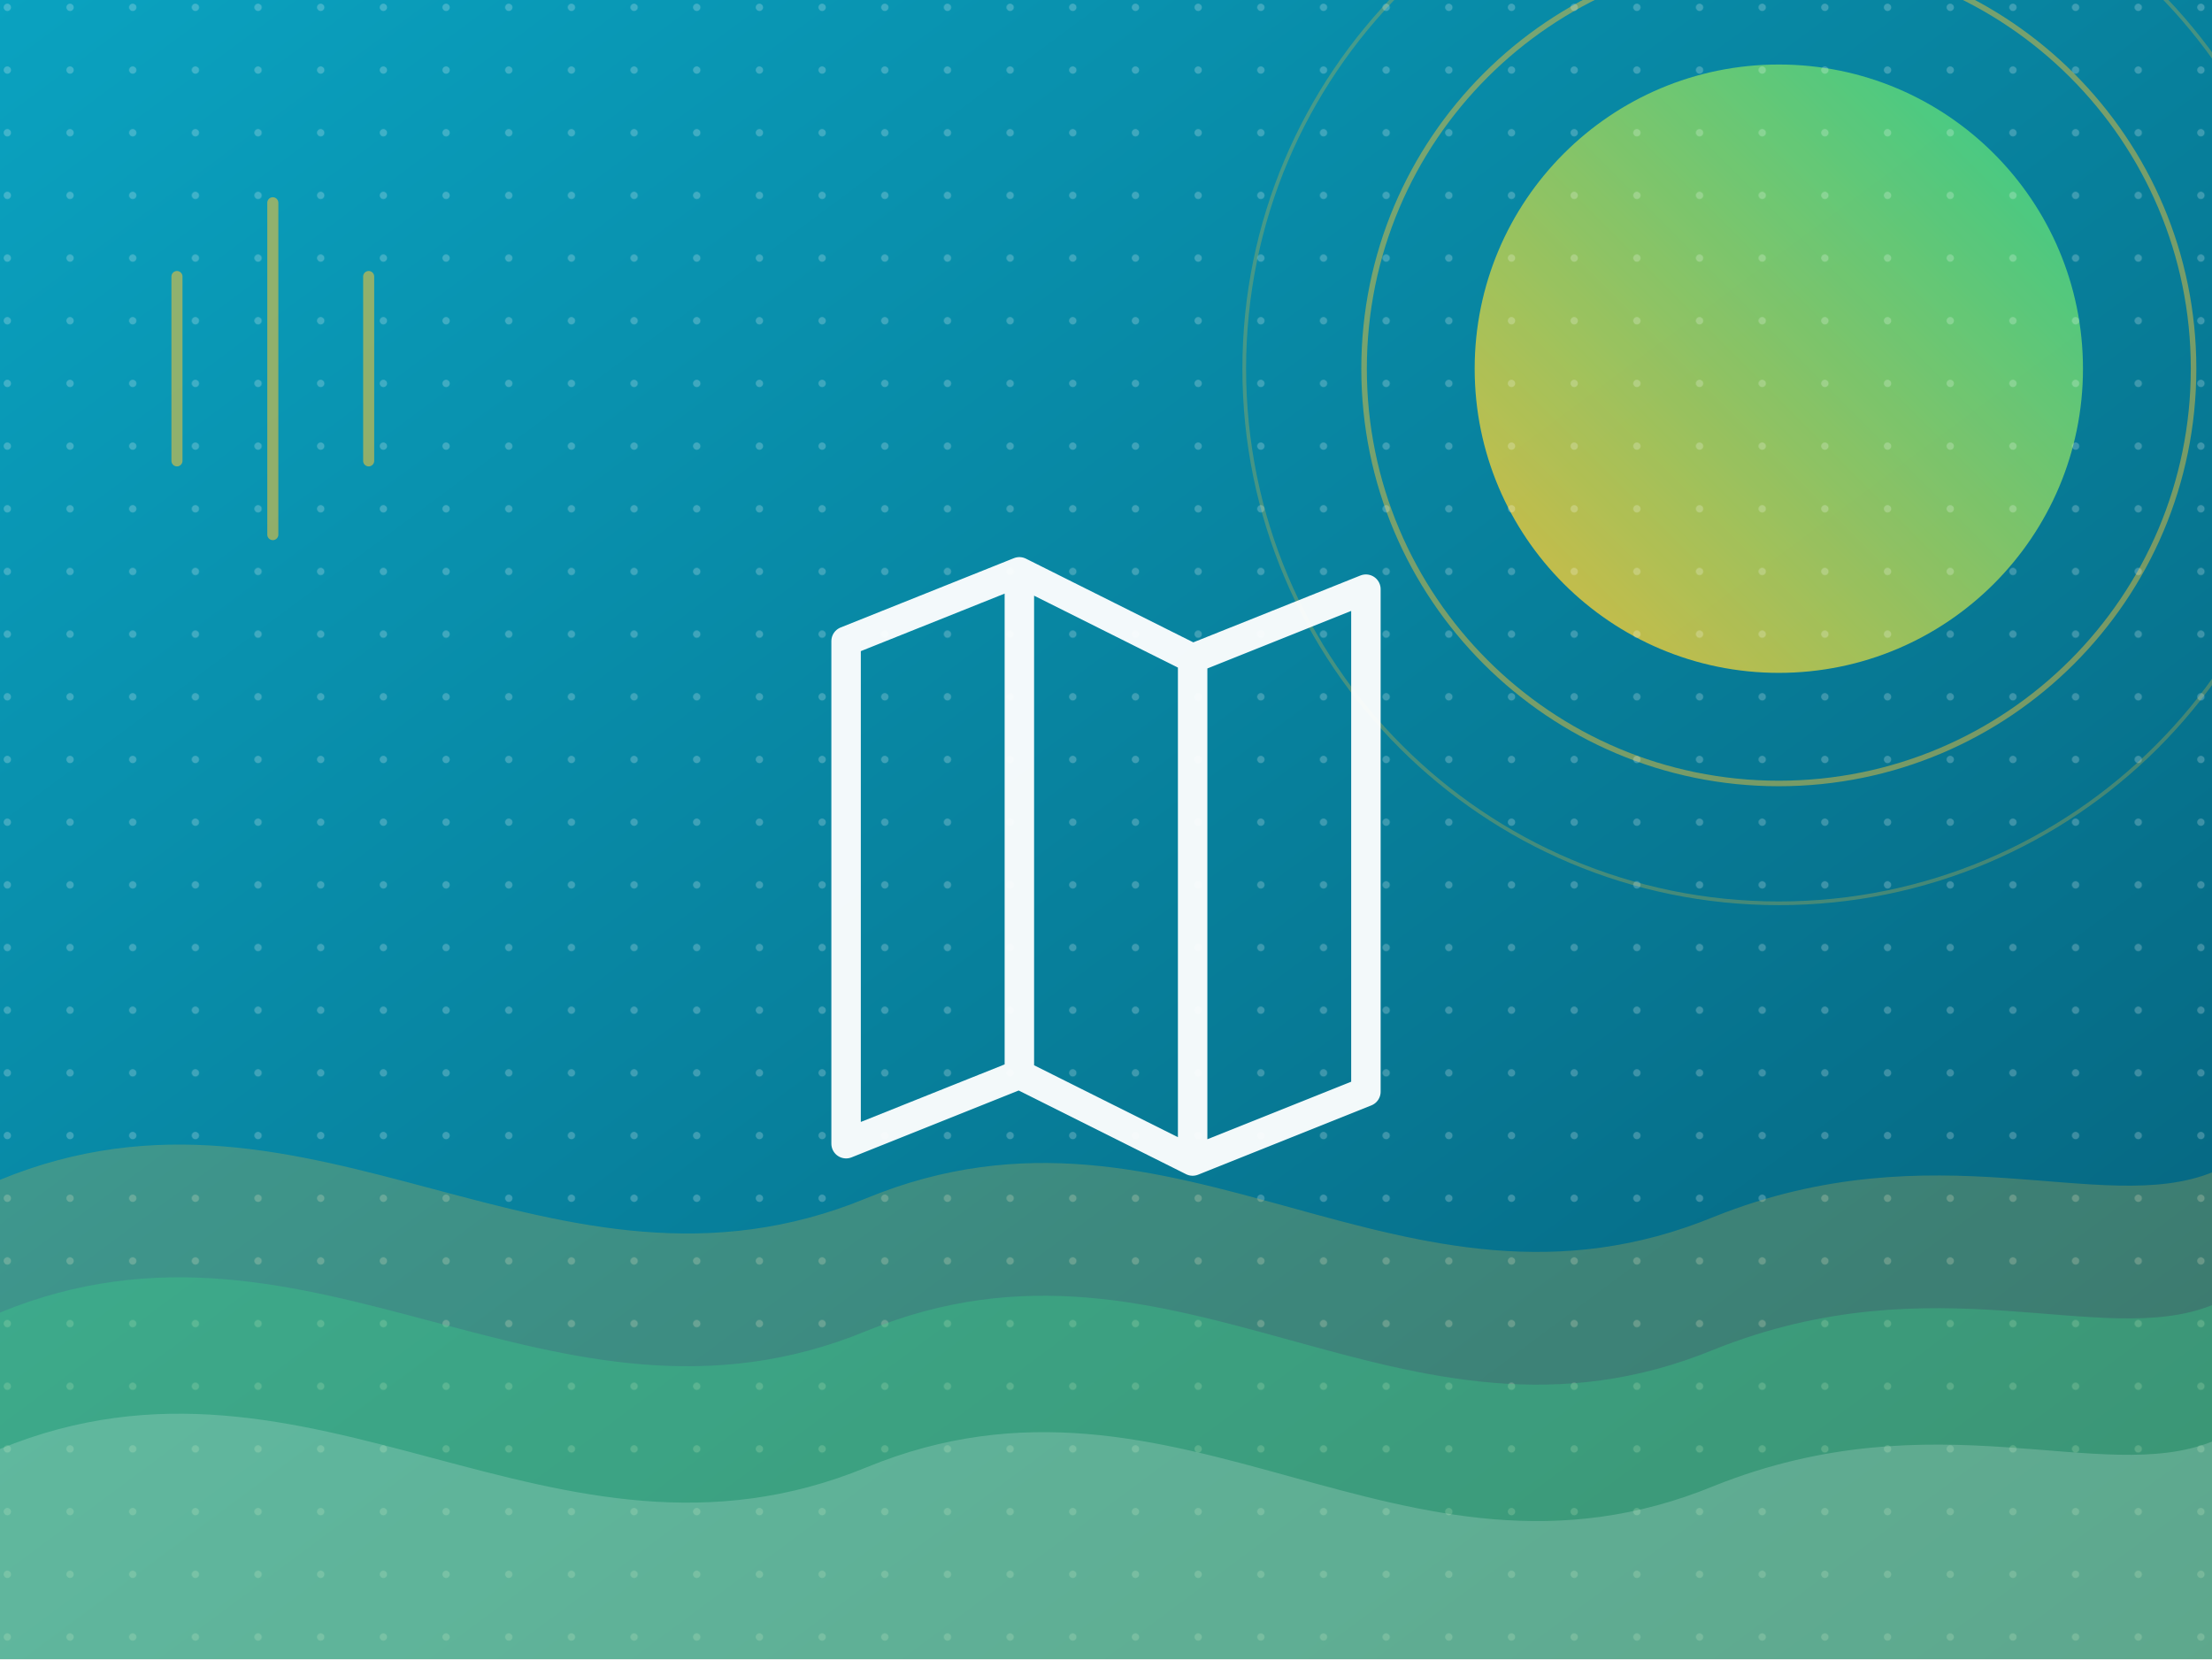
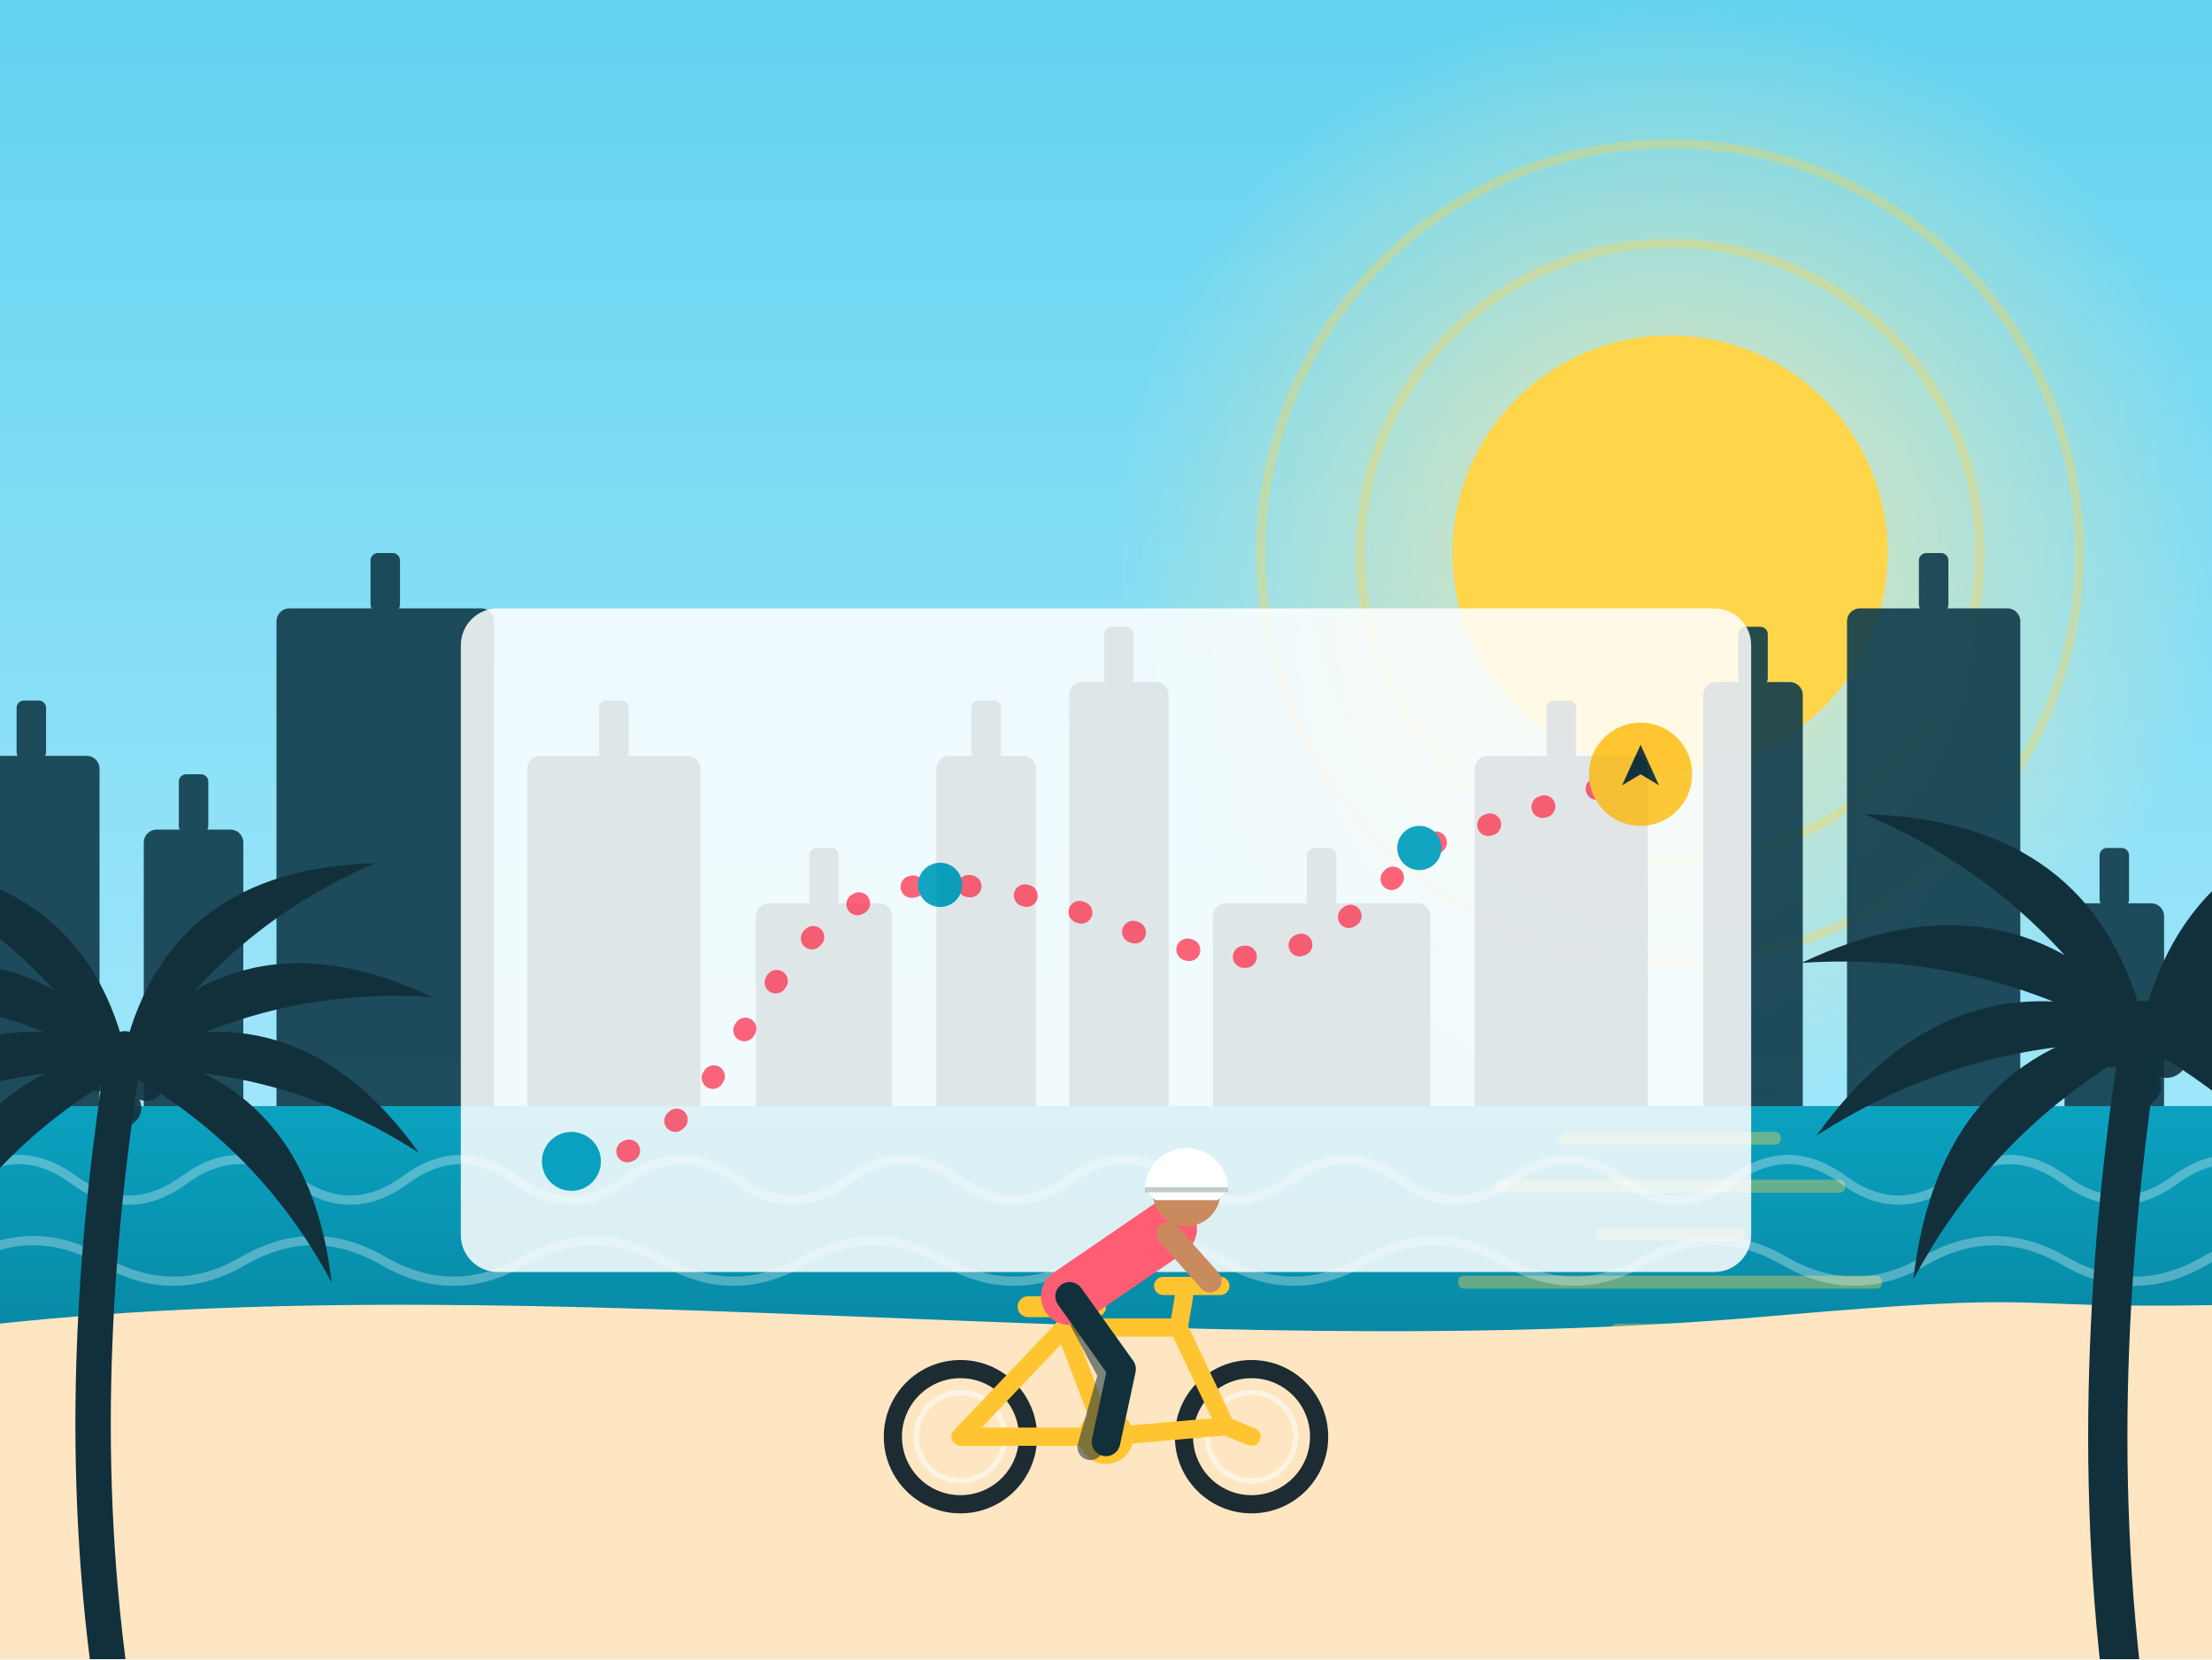
- <svg xmlns="http://www.w3.org/2000/svg" viewBox="0 0 1200 900" width="1200" height="900" role="img" aria-label="routes map">
+ <svg xmlns="http://www.w3.org/2000/svg" viewBox="0 0 1200 900" width="1200" height="900" preserveAspectRatio="xMidYMid slice" role="img" aria-label="A map of cycling routes across Miami Beach">
  <defs>
-     <linearGradient id="g1" x1="0" y1="0" x2="1" y2="1">
+     <linearGradient id="sky" x1="0" y1="0" x2="0" y2="1">
+       <stop offset="0" stop-color="#63d3f0" />
+       <stop offset="1" stop-color="#bdf0ff" />
+     </linearGradient>
+     <linearGradient id="sea" x1="0" y1="0" x2="0" y2="1">
      <stop offset="0" stop-color="#0aa2c0" />
-       <stop offset="1" stop-color="#05607a" />
+       <stop offset="1" stop-color="#04657f" />
    </linearGradient>
-     <linearGradient id="g2" x1="0" y1="1" x2="1" y2="0">
-       <stop offset="0" stop-color="#ffc531" />
-       <stop offset="1" stop-color="#39d98a" />
-     </linearGradient>
-     <pattern id="dots" width="34" height="34" patternUnits="userSpaceOnUse">
-       <circle cx="4" cy="4" r="2" fill="#ffffff" opacity=".22" />
-     </pattern>
+     <radialGradient id="glow" cx=".5" cy=".5" r=".5">
+       <stop offset="0" stop-color="#ffe9a8" stop-opacity=".85" />
+       <stop offset="1" stop-color="#ffe9a8" stop-opacity="0" />
+     </radialGradient>
  </defs>
-   <rect width="1200" height="900" fill="url(#g1)" />
-   <circle cx="965" cy="200" r="165" fill="url(#g2)" opacity=".85" />
-   <circle cx="965" cy="200" r="225" fill="none" stroke="#ffc531" stroke-width="3" opacity=".45" />
-   <circle cx="965" cy="200" r="290" fill="none" stroke="#ffc531" stroke-width="2" opacity=".25" />
-   <rect width="1200" height="900" fill="url(#dots)" />
-   <path d="M0 640 C170 570 300 720 470 650 C640 580 760 730 930 660 C1050 612 1140 660 1200 636 L1200 900 L0 900 Z" fill="#ffc531" opacity=".22" />
-   <path d="M0 712 C170 642 300 792 470 722 C640 652 760 802 930 732 C1050 684 1140 732 1200 708 L1200 900 L0 900 Z" fill="#39d98a" opacity=".3" />
-   <path d="M0 786 C170 716 300 866 470 796 C640 726 760 876 930 806 C1050 758 1140 806 1200 782 L1200 900 L0 900 Z" fill="#ffffff" opacity=".18" />
-   <g transform="translate(365 235) scale(4.7)" fill="none" stroke="#ffffff" stroke-width="3.4" stroke-linecap="round" stroke-linejoin="round" opacity=".95">
-     <path d="M20 24 L40 16 L60 26 L80 18 L80 76 L60 84 L40 74 L20 82 Z M40 16 L40 74 M60 26 L60 84" />
+   <rect width="1200" height="900" fill="url(#sky)" />
+   <circle cx="906" cy="300" r="300" fill="url(#glow)" />
+   <circle cx="906" cy="300" r="118" fill="#ffd54a" />
+   <g fill="none" stroke="#ffd54a" stroke-width="5" opacity=".35">
+     <circle cx="906" cy="300" r="168" />
+     <circle cx="906" cy="300" r="222" />
  </g>
-   <g stroke="#ffc531" stroke-width="6" stroke-linecap="round" opacity=".55">
-     <path d="M96 150 L96 250" />
-     <path d="M148 110 L148 290" />
-     <path d="M200 150 L200 250" />
+   <g fill="#0f3b4a" opacity=".9">
+     <rect x="-20" y="410" width="74" height="202" rx="7" />
+     <rect x="9.0" y="380" width="16" height="32" rx="4" />
+     <rect x="-12" y="450" width="58" height="6" rx="3" opacity=".4" />
+     <rect x="-12" y="490" width="58" height="6" rx="3" opacity=".4" />
+     <rect x="-12" y="530" width="58" height="6" rx="3" opacity=".4" />
+     <rect x="78" y="450" width="54" height="162" rx="7" />
+     <rect x="97.0" y="420" width="16" height="32" rx="4" />
+     <rect x="86" y="490" width="38" height="6" rx="3" opacity=".4" />
+     <rect x="86" y="530" width="38" height="6" rx="3" opacity=".4" />
+     <rect x="150" y="330" width="118" height="282" rx="7" />
+     <rect x="201.0" y="300" width="16" height="32" rx="4" />
+     <rect x="158" y="370" width="102" height="6" rx="3" opacity=".4" />
+     <rect x="158" y="410" width="102" height="6" rx="3" opacity=".4" />
+     <rect x="158" y="450" width="102" height="6" rx="3" opacity=".4" />
+     <rect x="158" y="490" width="102" height="6" rx="3" opacity=".4" />
+     <rect x="286" y="410" width="94" height="202" rx="7" />
+     <rect x="325.0" y="380" width="16" height="32" rx="4" />
+     <rect x="294" y="450" width="78" height="6" rx="3" opacity=".4" />
+     <rect x="294" y="490" width="78" height="6" rx="3" opacity=".4" />
+     <rect x="294" y="530" width="78" height="6" rx="3" opacity=".4" />
+     <rect x="410" y="490" width="74" height="122" rx="7" />
+     <rect x="439.0" y="460" width="16" height="32" rx="4" />
+     <rect x="418" y="530" width="58" height="6" rx="3" opacity=".4" />
+     <rect x="508" y="410" width="54" height="202" rx="7" />
+     <rect x="527.0" y="380" width="16" height="32" rx="4" />
+     <rect x="516" y="450" width="38" height="6" rx="3" opacity=".4" />
+     <rect x="516" y="490" width="38" height="6" rx="3" opacity=".4" />
+     <rect x="516" y="530" width="38" height="6" rx="3" opacity=".4" />
+     <rect x="580" y="370" width="54" height="242" rx="7" />
+     <rect x="599.0" y="340" width="16" height="32" rx="4" />
+     <rect x="588" y="410" width="38" height="6" rx="3" opacity=".4" />
+     <rect x="588" y="450" width="38" height="6" rx="3" opacity=".4" />
+     <rect x="588" y="490" width="38" height="6" rx="3" opacity=".4" />
+     <rect x="588" y="530" width="38" height="6" rx="3" opacity=".4" />
+     <rect x="658" y="490" width="118" height="122" rx="7" />
+     <rect x="709.0" y="460" width="16" height="32" rx="4" />
+     <rect x="666" y="530" width="102" height="6" rx="3" opacity=".4" />
+     <rect x="800" y="410" width="94" height="202" rx="7" />
+     <rect x="839.0" y="380" width="16" height="32" rx="4" />
+     <rect x="808" y="450" width="78" height="6" rx="3" opacity=".4" />
+     <rect x="808" y="490" width="78" height="6" rx="3" opacity=".4" />
+     <rect x="808" y="530" width="78" height="6" rx="3" opacity=".4" />
+     <rect x="924" y="370" width="54" height="242" rx="7" />
+     <rect x="943.0" y="340" width="16" height="32" rx="4" />
+     <rect x="932" y="410" width="38" height="6" rx="3" opacity=".4" />
+     <rect x="932" y="450" width="38" height="6" rx="3" opacity=".4" />
+     <rect x="932" y="490" width="38" height="6" rx="3" opacity=".4" />
+     <rect x="932" y="530" width="38" height="6" rx="3" opacity=".4" />
+     <rect x="1002" y="330" width="94" height="282" rx="7" />
+     <rect x="1041.0" y="300" width="16" height="32" rx="4" />
+     <rect x="1010" y="370" width="78" height="6" rx="3" opacity=".4" />
+     <rect x="1010" y="410" width="78" height="6" rx="3" opacity=".4" />
+     <rect x="1010" y="450" width="78" height="6" rx="3" opacity=".4" />
+     <rect x="1010" y="490" width="78" height="6" rx="3" opacity=".4" />
+     <rect x="1120" y="490" width="54" height="122" rx="7" />
+     <rect x="1139.0" y="460" width="16" height="32" rx="4" />
+     <rect x="1128" y="530" width="38" height="6" rx="3" opacity=".4" />
+     <rect x="1204" y="330" width="74" height="282" rx="7" />
+     <rect x="1233.0" y="300" width="16" height="32" rx="4" />
+     <rect x="1212" y="370" width="58" height="6" rx="3" opacity=".4" />
+     <rect x="1212" y="410" width="58" height="6" rx="3" opacity=".4" />
+     <rect x="1212" y="450" width="58" height="6" rx="3" opacity=".4" />
+     <rect x="1212" y="490" width="58" height="6" rx="3" opacity=".4" />
+   </g>
+   <rect x="0" y="600" width="1200" height="300" fill="url(#sea)" />
+   <g fill="#ffd54a" opacity=".38">
+     <rect x="846" y="614" width="120" height="7" rx="3" />
+     <rect x="811" y="640" width="190" height="7" rx="3" />
+     <rect x="866" y="666" width="80" height="7" rx="3" />
+     <rect x="791" y="692" width="230" height="7" rx="3" />
+     <rect x="874" y="718" width="64" height="7" rx="3" />
+     <rect x="831" y="744" width="150" height="7" rx="3" />
+   </g>
+   <g fill="none" stroke="#ffffff" stroke-width="5" opacity=".3" stroke-linecap="round">
+     <path d="M-20 640 q 30 -22 60 0 t 60 0 q 30 -22 60 0 t 60 0 q 30 -22 60 0 t 60 0 q 30 -22 60 0 t 60 0 q 30 -22 60 0 t 60 0 q 30 -22 60 0 t 60 0 q 30 -22 60 0 t 60 0 q 30 -22 60 0 t 60 0 q 30 -22 60 0 t 60 0 q 30 -22 60 0 t 60 0 q 30 -22 60 0 t 60 0" />
+     <path d="M-20 684 q 38 -22 76 0 t 76 0 q 38 -22 76 0 t 76 0 q 38 -22 76 0 t 76 0 q 38 -22 76 0 t 76 0 q 38 -22 76 0 t 76 0 q 38 -22 76 0 t 76 0 q 38 -22 76 0 t 76 0 q 38 -22 76 0 t 76 0 q 38 -22 76 0 t 76 0" />
+   </g>
+   <path d="M0 718 C300 686 640 742 960 714 C1120 700 1080 710 1200 708 L1200 900 L0 900 Z" fill="#ffe6c2" />
+   <g transform="translate(60 912) scale(1.28)">
+     <path d="M0 0 C-14 -100 -6 -192 6 -268" stroke="#12303c" stroke-width="15" fill="none" stroke-linecap="round" />
+     <g transform="translate(6 -268)">
+       <g fill="#12303c">
+         <path d="M0 0 Q64 -46 132 8 Q66 -12 0 9 Z" transform="rotate(-40)" />
+         <path d="M0 0 Q64 -46 132 8 Q66 -12 0 9 Z" transform="rotate(-13)" />
+         <path d="M0 0 Q64 -46 132 8 Q66 -12 0 9 Z" transform="rotate(16)" />
+         <path d="M0 0 Q64 -46 132 8 Q66 -12 0 9 Z" transform="rotate(45)" />
+         <g transform="scale(-1,1)">
+           <path d="M0 0 Q64 -46 132 8 Q66 -12 0 9 Z" transform="rotate(-40)" />
+           <path d="M0 0 Q64 -46 132 8 Q66 -12 0 9 Z" transform="rotate(-13)" />
+           <path d="M0 0 Q64 -46 132 8 Q66 -12 0 9 Z" transform="rotate(16)" />
+           <path d="M0 0 Q64 -46 132 8 Q66 -12 0 9 Z" transform="rotate(45)" />
+         </g>
+       </g>
+       <g fill="#12303c" opacity=".9">
+         <circle cx="-11" cy="10" r="8" />
+         <circle cx="9" cy="14" r="8" />
+         <circle cx="-1" cy="25" r="8" />
+       </g>
+     </g>
+   </g>
+   <g transform="translate(1154 934) scale(1.42)">
+     <path d="M0 0 C-14 -100 -6 -192 6 -268" stroke="#12303c" stroke-width="15" fill="none" stroke-linecap="round" />
+     <g transform="translate(6 -268)">
+       <g fill="#12303c">
+         <path d="M0 0 Q64 -46 132 8 Q66 -12 0 9 Z" transform="rotate(-40)" />
+         <path d="M0 0 Q64 -46 132 8 Q66 -12 0 9 Z" transform="rotate(-13)" />
+         <path d="M0 0 Q64 -46 132 8 Q66 -12 0 9 Z" transform="rotate(16)" />
+         <path d="M0 0 Q64 -46 132 8 Q66 -12 0 9 Z" transform="rotate(45)" />
+         <g transform="scale(-1,1)">
+           <path d="M0 0 Q64 -46 132 8 Q66 -12 0 9 Z" transform="rotate(-40)" />
+           <path d="M0 0 Q64 -46 132 8 Q66 -12 0 9 Z" transform="rotate(-13)" />
+           <path d="M0 0 Q64 -46 132 8 Q66 -12 0 9 Z" transform="rotate(16)" />
+           <path d="M0 0 Q64 -46 132 8 Q66 -12 0 9 Z" transform="rotate(45)" />
+         </g>
+       </g>
+       <g fill="#12303c" opacity=".9">
+         <circle cx="-11" cy="10" r="8" />
+         <circle cx="9" cy="14" r="8" />
+         <circle cx="-1" cy="25" r="8" />
+       </g>
+     </g>
+   </g>
+   <g transform="translate(250 330)" opacity=".95">
+     <rect x="0" y="0" width="700" height="360" rx="20" fill="#ffffff" opacity=".9" />
+     <path d="M60 300 C160 300 150 150 260 150 S420 250 520 130 L640 90" stroke="#ff5d73" stroke-width="12" fill="none" stroke-linecap="round" stroke-dasharray="1 30" />
+     <g fill="#0aa2c0">
+       <circle cx="60" cy="300" r="16" />
+       <circle cx="260" cy="150" r="12" />
+       <circle cx="520" cy="130" r="12" />
+     </g>
+     <path d="M640 62 a22 22 0 1 1 0 56 a22 22 0 1 1 0 -56" fill="#ffc531" />
+     <path d="M640 74 l10 22 l-10 -6 l-10 6 Z" fill="#12303c" />
+   </g>
+   <g transform="translate(600 816) scale(1.41)">
+     <g fill="none" stroke="#1d2b33" stroke-width="7">
+       <circle cx="-56" cy="-26" r="26" />
+       <circle cx="56" cy="-26" r="26" />
+     </g>
+     <g fill="none" stroke="#ffffff" stroke-width="2" opacity=".55">
+       <circle cx="-56" cy="-26" r="17" />
+       <circle cx="56" cy="-26" r="17" />
+     </g>
+     <g fill="none" stroke="#ffc531" stroke-width="7" stroke-linecap="round" stroke-linejoin="round">
+       <path d="M-56 -26 L0 -26 L-16 -68 L-56 -26" />
+       <path d="M-16 -68 L28 -68 L46 -30 L56 -26" />
+       <path d="M0 -26 L46 -30" />
+       <path d="M28 -68 L30 -80" />
+     </g>
+     <path d="M-30 -76 L-4 -76" stroke="#ffc531" stroke-width="8" stroke-linecap="round" />
+     <path d="M22 -84 L44 -84" stroke="#ffc531" stroke-width="7" stroke-linecap="round" />
+     <circle cx="0" cy="-26" r="8" fill="none" stroke="#ffc531" stroke-width="5" />
+   </g>
+   <g transform="translate(600 816) scale(1.41)">
+     <path d="M-14 -80 L2 -50 L-6 -22" stroke="#12303c" stroke-width="10" fill="none" stroke-linecap="round" stroke-linejoin="round" opacity=".55" />
+     <path d="M-14 -80 L24 -106" stroke="#ff5d73" stroke-width="22" fill="none" stroke-linecap="round" />
+     <path d="M-14 -80 L6 -52 L0 -24" stroke="#12303c" stroke-width="11" fill="none" stroke-linecap="round" stroke-linejoin="round" />
+     <path d="M24 -104 L40 -86" stroke="#c98a5e" stroke-width="9" fill="none" stroke-linecap="round" />
+     <circle cx="31" cy="-120" r="13" fill="#c98a5e" />
+     <path d="M15 -121 a16 16 0 0 1 32 0 l-4 4 l-24 0 Z" fill="#ffffff" />
+     <path d="M15 -121 l32 0" stroke="#12303c" stroke-width="2" opacity=".25" />
  </g>
</svg>
